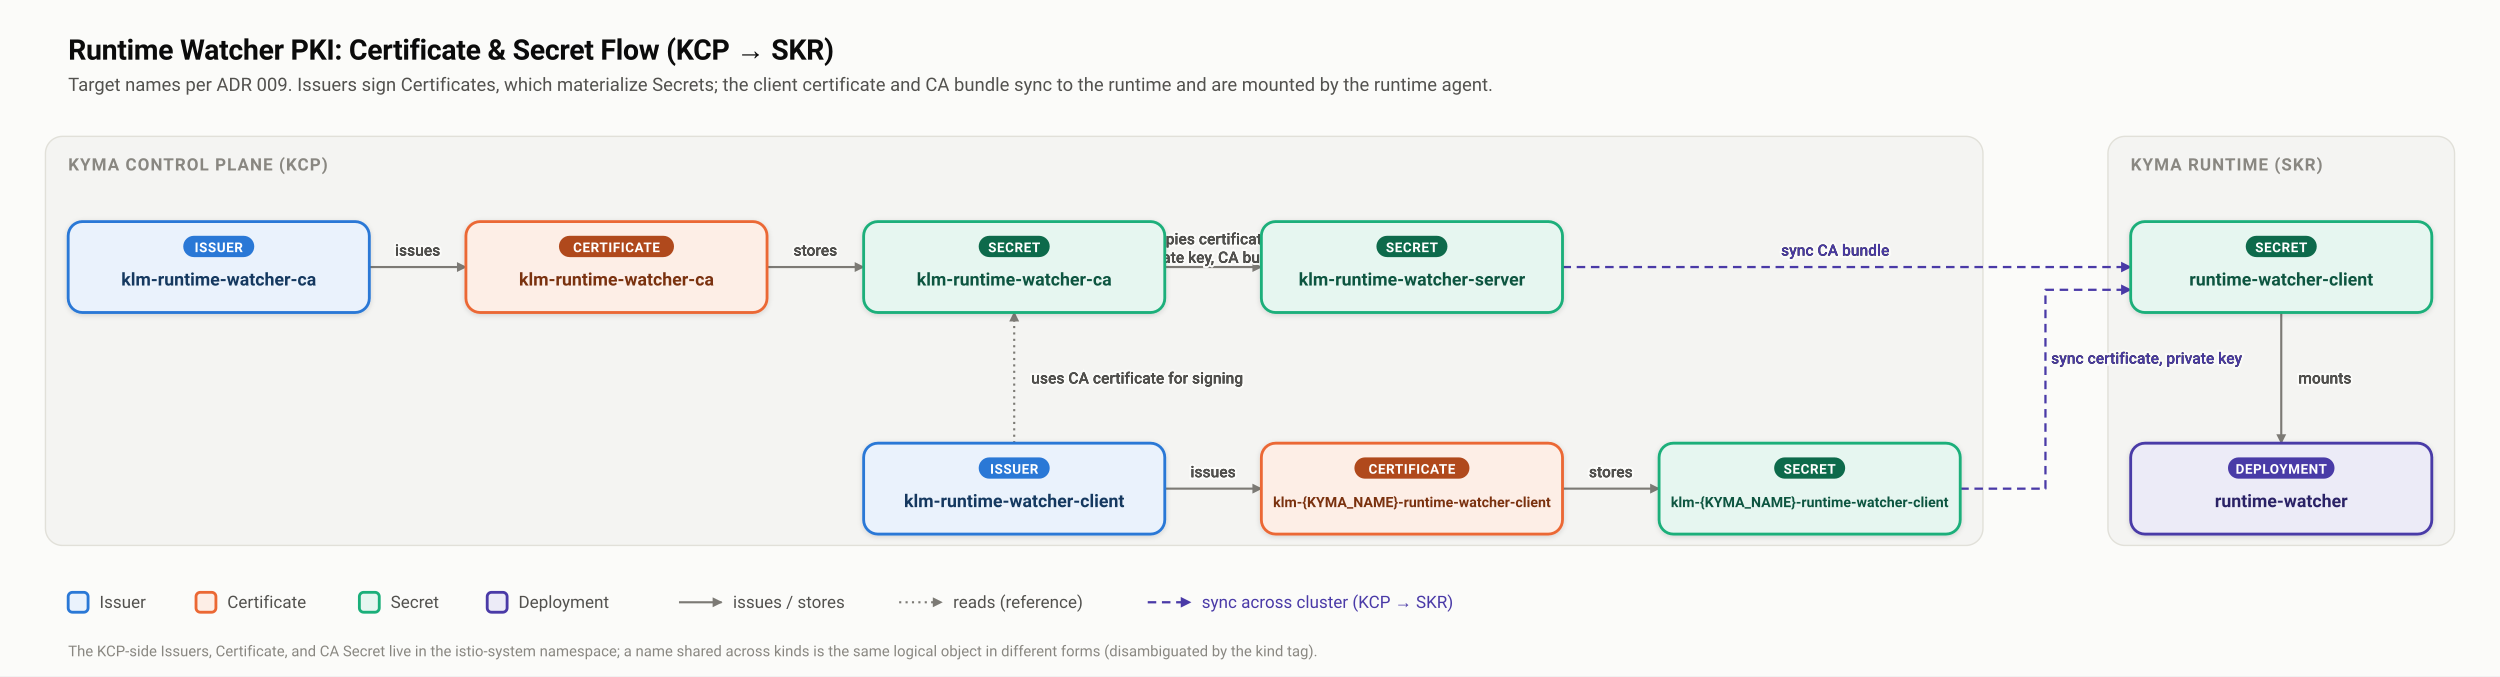
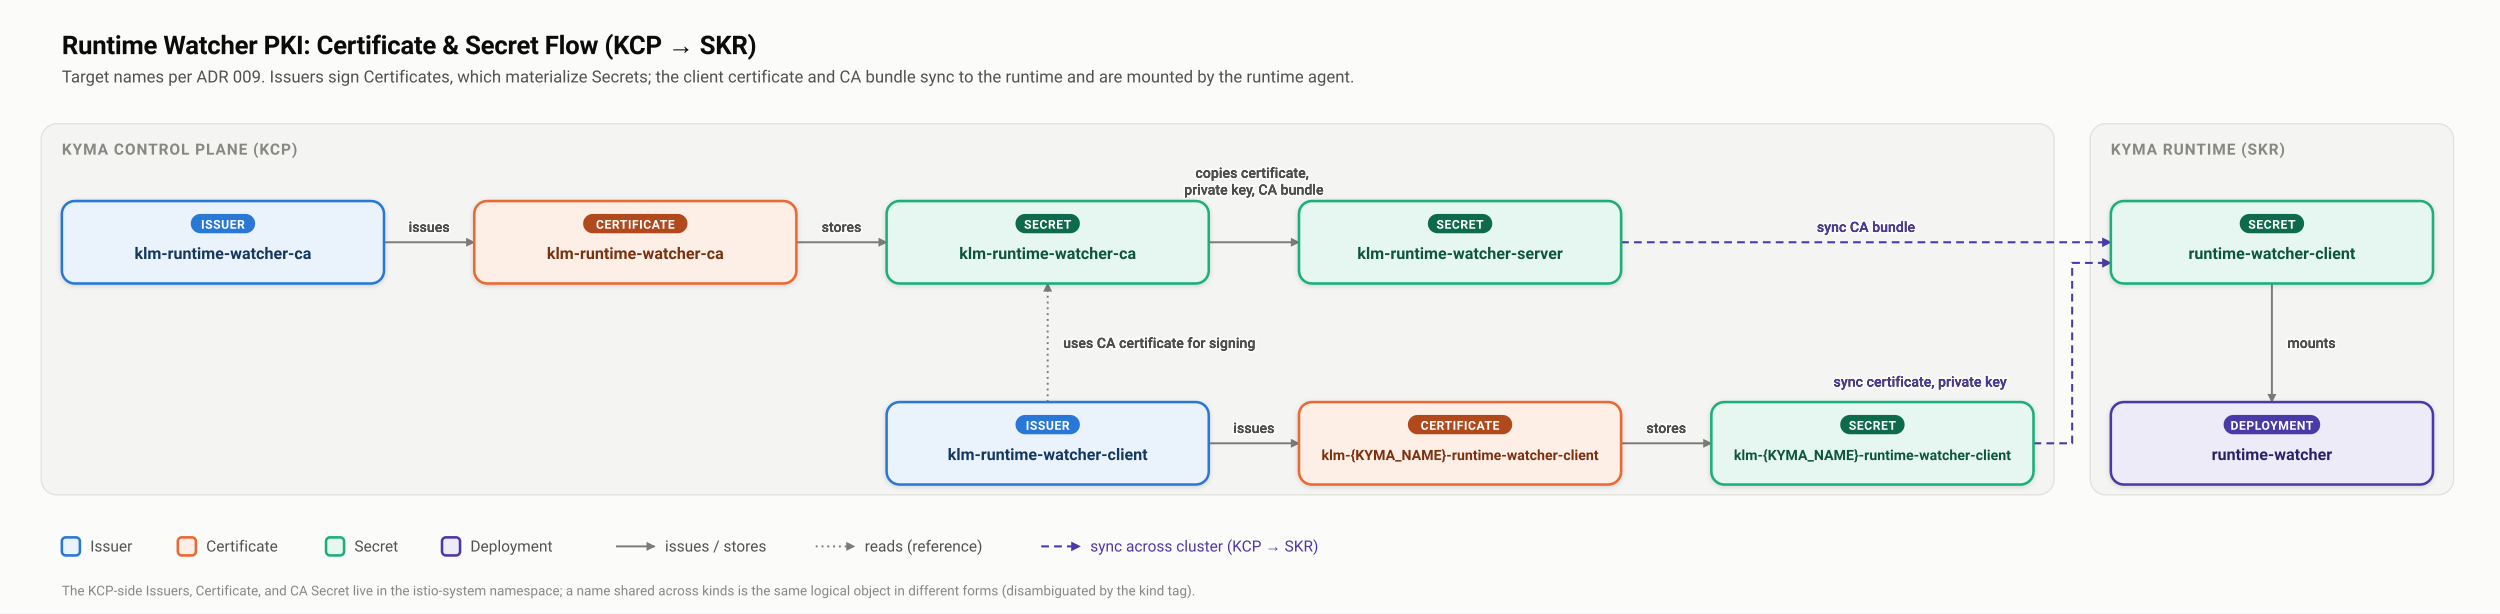
- <svg xmlns="http://www.w3.org/2000/svg" viewBox="0 0 1760 476" width="1760" height="476" font-family="system-ui, -apple-system, 'Segoe UI', Roboto, 'Helvetica Neue', Arial, sans-serif" text-rendering="geometricPrecision">
+ <svg xmlns="http://www.w3.org/2000/svg" viewBox="0 0 1940 476" width="1940" height="476" font-family="system-ui, -apple-system, 'Segoe UI', Roboto, 'Helvetica Neue', Arial, sans-serif" text-rendering="geometricPrecision">
  <defs>
    <filter id="cardShadow" x="-20%" y="-20%" width="140%" height="140%">
      <feDropShadow dx="0" dy="1" stdDeviation="2" flood-color="#0b0b0b" flood-opacity="0.14" />
    </filter>
    <marker id="arrow" viewBox="0 0 10 10" refX="9" refY="5" markerWidth="7" markerHeight="7" orient="auto-start-reverse" markerUnits="userSpaceOnUse">
      <path d="M0,0 L10,5 L0,10 z" fill="#7c7a75" />
    </marker>
    <marker id="arrowSync" viewBox="0 0 10 10" refX="9" refY="5" markerWidth="7.5" markerHeight="7.5" orient="auto-start-reverse" markerUnits="userSpaceOnUse">
      <path d="M0,0 L10,5 L0,10 z" fill="#4a3aa7" />
    </marker>
  </defs>
-   <rect x="0" y="0" width="1760" height="476" fill="#fbfbf9" />
+   <rect x="0" y="0" width="1940" height="476" fill="#fbfbf9" />
  <text x="48" y="42" font-size="20" font-weight="600" fill="#0b0b0b" letter-spacing="-0.01em">Runtime Watcher PKI: Certificate &amp; Secret Flow (KCP → SKR)</text>
  <text x="48" y="64" font-size="13" font-weight="400" fill="#52514e">Target names per ADR 009. Issuers sign Certificates, which materialize Secrets; the client certificate and CA bundle sync to the runtime and are mounted by the runtime agent.</text>
-   <rect x="32" y="96" width="1364" height="288" rx="12" fill="#f4f4f2" stroke="#e1e0d9" stroke-width="1" />
+   <rect x="32" y="96" width="1562" height="288" rx="12" fill="#f4f4f2" stroke="#e1e0d9" stroke-width="1" />
  <text x="48" y="120" font-size="12" font-weight="700" fill="#898781" letter-spacing="0.06em">KYMA CONTROL PLANE (KCP)</text>
-   <rect x="1484" y="96" width="244" height="288" rx="12" fill="#f4f4f2" stroke="#e1e0d9" stroke-width="1" />
-   <text x="1500" y="120" font-size="12" font-weight="700" fill="#898781" letter-spacing="0.06em">KYMA RUNTIME (SKR)</text>
-   <path d="M260,188 H328" fill="none" stroke="#7c7a75" stroke-width="1.5" marker-end="url(#arrow)" />
-   <text x="294" y="180" font-size="11" font-weight="500" text-anchor="middle" stroke="#fbfbf9" stroke-width="3" paint-order="stroke">issues</text>
-   <text x="294" y="180" font-size="11" font-weight="500" text-anchor="middle" fill="#52514e">issues</text>
-   <path d="M540,188 H608" fill="none" stroke="#7c7a75" stroke-width="1.5" marker-end="url(#arrow)" />
-   <text x="574" y="180" font-size="11" font-weight="500" text-anchor="middle" stroke="#fbfbf9" stroke-width="3" paint-order="stroke">stores</text>
-   <text x="574" y="180" font-size="11" font-weight="500" text-anchor="middle" fill="#52514e">stores</text>
-   <path d="M714,312 V220" fill="none" stroke="#7c7a75" stroke-width="1.5" stroke-dasharray="1.5 3" marker-end="url(#arrow)" />
-   <text x="726" y="270" font-size="11" font-weight="500" text-anchor="start" stroke="#fbfbf9" stroke-width="3" paint-order="stroke">uses CA certificate for signing</text>
-   <text x="726" y="270" font-size="11" font-weight="500" text-anchor="start" fill="#52514e">uses CA certificate for signing</text>
-   <path d="M820,188 H888" fill="none" stroke="#7c7a75" stroke-width="1.5" marker-end="url(#arrow)" />
-   <text x="854" y="172" font-size="11" font-weight="500" text-anchor="middle" stroke="#fbfbf9" stroke-width="3" paint-order="stroke">
-     <tspan x="854" dy="0">copies certificate,</tspan>
-     <tspan x="854" dy="13">private key, CA bundle</tspan>
+   <rect x="1622" y="96" width="282" height="288" rx="12" fill="#f4f4f2" stroke="#e1e0d9" stroke-width="1" />
+   <text x="1638" y="120" font-size="12" font-weight="700" fill="#898781" letter-spacing="0.06em">KYMA RUNTIME (SKR)</text>
+   <path d="M298,188 H368" fill="none" stroke="#7c7a75" stroke-width="1.5" marker-end="url(#arrow)" />
+   <text x="333" y="180" font-size="11" font-weight="500" text-anchor="middle" stroke="#fbfbf9" stroke-width="3" paint-order="stroke">issues</text>
+   <text x="333" y="180" font-size="11" font-weight="500" text-anchor="middle" fill="#52514e">issues</text>
+   <path d="M618,188 H688" fill="none" stroke="#7c7a75" stroke-width="1.5" marker-end="url(#arrow)" />
+   <text x="653" y="180" font-size="11" font-weight="500" text-anchor="middle" stroke="#fbfbf9" stroke-width="3" paint-order="stroke">stores</text>
+   <text x="653" y="180" font-size="11" font-weight="500" text-anchor="middle" fill="#52514e">stores</text>
+   <path d="M813,312 V220" fill="none" stroke="#7c7a75" stroke-width="1.5" stroke-dasharray="1.5 3" marker-end="url(#arrow)" />
+   <text x="825" y="270" font-size="11" font-weight="500" text-anchor="start" stroke="#fbfbf9" stroke-width="3" paint-order="stroke">uses CA certificate for signing</text>
+   <text x="825" y="270" font-size="11" font-weight="500" text-anchor="start" fill="#52514e">uses CA certificate for signing</text>
+   <path d="M938,188 H1008" fill="none" stroke="#7c7a75" stroke-width="1.5" marker-end="url(#arrow)" />
+   <text x="973" y="138" font-size="11" font-weight="500" text-anchor="middle" stroke="#fbfbf9" stroke-width="3" paint-order="stroke">
+     <tspan x="973" dy="0">copies certificate,</tspan>
+     <tspan x="973" dy="13">private key, CA bundle</tspan>
  </text>
-   <text x="854" y="172" font-size="11" font-weight="500" text-anchor="middle" fill="#52514e">
-     <tspan x="854" dy="0">copies certificate,</tspan>
-     <tspan x="854" dy="13">private key, CA bundle</tspan>
+   <text x="973" y="138" font-size="11" font-weight="500" text-anchor="middle" fill="#52514e">
+     <tspan x="973" dy="0">copies certificate,</tspan>
+     <tspan x="973" dy="13">private key, CA bundle</tspan>
  </text>
-   <path d="M820,344 H888" fill="none" stroke="#7c7a75" stroke-width="1.5" marker-end="url(#arrow)" />
-   <text x="854" y="336" font-size="11" font-weight="500" text-anchor="middle" stroke="#fbfbf9" stroke-width="3" paint-order="stroke">issues</text>
-   <text x="854" y="336" font-size="11" font-weight="500" text-anchor="middle" fill="#52514e">issues</text>
-   <path d="M1100,344 H1168" fill="none" stroke="#7c7a75" stroke-width="1.5" marker-end="url(#arrow)" />
-   <text x="1134" y="336" font-size="11" font-weight="500" text-anchor="middle" stroke="#fbfbf9" stroke-width="3" paint-order="stroke">stores</text>
-   <text x="1134" y="336" font-size="11" font-weight="500" text-anchor="middle" fill="#52514e">stores</text>
-   <path d="M1100,188 H1500" fill="none" stroke="#4a3aa7" stroke-width="1.6" stroke-dasharray="6 4" marker-end="url(#arrowSync)" />
-   <text x="1292" y="180" font-size="11" font-weight="500" text-anchor="middle" stroke="#fbfbf9" stroke-width="3" paint-order="stroke">sync CA bundle</text>
-   <text x="1292" y="180" font-size="11" font-weight="500" text-anchor="middle" fill="#4a3aa7">sync CA bundle</text>
-   <path d="M1380,344 H1440 V204 H1500" fill="none" stroke="#4a3aa7" stroke-width="1.6" stroke-dasharray="6 4" stroke-linejoin="round" marker-end="url(#arrowSync)" />
-   <text x="1444" y="256" font-size="11" font-weight="500" text-anchor="start" stroke="#fbfbf9" stroke-width="3" paint-order="stroke">sync certificate, private key</text>
-   <text x="1444" y="256" font-size="11" font-weight="500" text-anchor="start" fill="#4a3aa7">sync certificate, private key</text>
-   <path d="M1606,220 V312" fill="none" stroke="#7c7a75" stroke-width="1.5" marker-end="url(#arrow)" />
-   <text x="1618" y="270" font-size="11" font-weight="500" text-anchor="start" stroke="#fbfbf9" stroke-width="3" paint-order="stroke">mounts</text>
-   <text x="1618" y="270" font-size="11" font-weight="500" text-anchor="start" fill="#52514e">mounts</text>
+   <path d="M938,344 H1008" fill="none" stroke="#7c7a75" stroke-width="1.5" marker-end="url(#arrow)" />
+   <text x="973" y="336" font-size="11" font-weight="500" text-anchor="middle" stroke="#fbfbf9" stroke-width="3" paint-order="stroke">issues</text>
+   <text x="973" y="336" font-size="11" font-weight="500" text-anchor="middle" fill="#52514e">issues</text>
+   <path d="M1258,344 H1328" fill="none" stroke="#7c7a75" stroke-width="1.5" marker-end="url(#arrow)" />
+   <text x="1293" y="336" font-size="11" font-weight="500" text-anchor="middle" stroke="#fbfbf9" stroke-width="3" paint-order="stroke">stores</text>
+   <text x="1293" y="336" font-size="11" font-weight="500" text-anchor="middle" fill="#52514e">stores</text>
+   <path d="M1258,188 H1638" fill="none" stroke="#4a3aa7" stroke-width="1.6" stroke-dasharray="6 4" marker-end="url(#arrowSync)" />
+   <text x="1448" y="180" font-size="11" font-weight="500" text-anchor="middle" stroke="#fbfbf9" stroke-width="3" paint-order="stroke">sync CA bundle</text>
+   <text x="1448" y="180" font-size="11" font-weight="500" text-anchor="middle" fill="#4a3aa7">sync CA bundle</text>
+   <path d="M1578,344 H1608 V204 H1638" fill="none" stroke="#4a3aa7" stroke-width="1.6" stroke-dasharray="6 4" stroke-linejoin="round" marker-end="url(#arrowSync)" />
+   <text x="1490" y="300" font-size="11" font-weight="500" text-anchor="middle" stroke="#fbfbf9" stroke-width="3" paint-order="stroke">sync certificate, private key</text>
+   <text x="1490" y="300" font-size="11" font-weight="500" text-anchor="middle" fill="#4a3aa7">sync certificate, private key</text>
+   <path d="M1763,220 V312" fill="none" stroke="#7c7a75" stroke-width="1.5" marker-end="url(#arrow)" />
+   <text x="1775" y="270" font-size="11" font-weight="500" text-anchor="start" stroke="#fbfbf9" stroke-width="3" paint-order="stroke">mounts</text>
+   <text x="1775" y="270" font-size="11" font-weight="500" text-anchor="start" fill="#52514e">mounts</text>
  <g transform="translate(48,156)" filter="url(#cardShadow)">
-     <rect width="212" height="64" rx="10" fill="#eaf2fc" stroke="#2a78d6" stroke-width="2" />
-     <rect x="81" y="10" width="50" height="15" rx="7.5" fill="#2a78d6" />
-     <text x="106" y="21.5" font-size="9.5" font-weight="700" fill="#ffffff" text-anchor="middle" letter-spacing="0.04em">ISSUER</text>
-     <text x="106" y="45" font-size="12.5" font-weight="600" fill="#12385f" text-anchor="middle">klm-runtime-watcher-ca</text>
+     <rect width="250" height="64" rx="10" fill="#eaf2fc" stroke="#2a78d6" stroke-width="2" />
+     <rect x="100" y="10" width="50" height="15" rx="7.5" fill="#2a78d6" />
+     <text x="125" y="21.5" font-size="9.5" font-weight="700" fill="#ffffff" text-anchor="middle" letter-spacing="0.04em">ISSUER</text>
+     <text x="125" y="45" font-size="12.5" font-weight="600" fill="#12385f" text-anchor="middle">klm-runtime-watcher-ca</text>
  </g>
-   <g transform="translate(328,156)" filter="url(#cardShadow)">
-     <rect width="212" height="64" rx="10" fill="#fdeee6" stroke="#eb6834" stroke-width="2" />
-     <rect x="65.5" y="10" width="81" height="15" rx="7.5" fill="#b0491c" />
-     <text x="106" y="21.5" font-size="9.5" font-weight="700" fill="#ffffff" text-anchor="middle" letter-spacing="0.04em">CERTIFICATE</text>
-     <text x="106" y="45" font-size="12.5" font-weight="600" fill="#7a3111" text-anchor="middle">klm-runtime-watcher-ca</text>
+   <g transform="translate(368,156)" filter="url(#cardShadow)">
+     <rect width="250" height="64" rx="10" fill="#fdeee6" stroke="#eb6834" stroke-width="2" />
+     <rect x="84.5" y="10" width="81" height="15" rx="7.5" fill="#b0491c" />
+     <text x="125" y="21.5" font-size="9.5" font-weight="700" fill="#ffffff" text-anchor="middle" letter-spacing="0.04em">CERTIFICATE</text>
+     <text x="125" y="45" font-size="12.5" font-weight="600" fill="#7a3111" text-anchor="middle">klm-runtime-watcher-ca</text>
  </g>
-   <g transform="translate(608,156)" filter="url(#cardShadow)">
-     <rect width="212" height="64" rx="10" fill="#e6f6f0" stroke="#1baf7a" stroke-width="2" />
-     <rect x="81" y="10" width="50" height="15" rx="7.5" fill="#0f6b4b" />
-     <text x="106" y="21.5" font-size="9.5" font-weight="700" fill="#ffffff" text-anchor="middle" letter-spacing="0.04em">SECRET</text>
-     <text x="106" y="45" font-size="12.5" font-weight="600" fill="#0d5540" text-anchor="middle">klm-runtime-watcher-ca</text>
+   <g transform="translate(688,156)" filter="url(#cardShadow)">
+     <rect width="250" height="64" rx="10" fill="#e6f6f0" stroke="#1baf7a" stroke-width="2" />
+     <rect x="100" y="10" width="50" height="15" rx="7.5" fill="#0f6b4b" />
+     <text x="125" y="21.5" font-size="9.5" font-weight="700" fill="#ffffff" text-anchor="middle" letter-spacing="0.04em">SECRET</text>
+     <text x="125" y="45" font-size="12.5" font-weight="600" fill="#0d5540" text-anchor="middle">klm-runtime-watcher-ca</text>
  </g>
-   <g transform="translate(888,156)" filter="url(#cardShadow)">
-     <rect width="212" height="64" rx="10" fill="#e6f6f0" stroke="#1baf7a" stroke-width="2" />
-     <rect x="81" y="10" width="50" height="15" rx="7.5" fill="#0f6b4b" />
-     <text x="106" y="21.5" font-size="9.5" font-weight="700" fill="#ffffff" text-anchor="middle" letter-spacing="0.04em">SECRET</text>
-     <text x="106" y="45" font-size="12.5" font-weight="600" fill="#0d5540" text-anchor="middle">klm-runtime-watcher-server</text>
+   <g transform="translate(1008,156)" filter="url(#cardShadow)">
+     <rect width="250" height="64" rx="10" fill="#e6f6f0" stroke="#1baf7a" stroke-width="2" />
+     <rect x="100" y="10" width="50" height="15" rx="7.5" fill="#0f6b4b" />
+     <text x="125" y="21.5" font-size="9.5" font-weight="700" fill="#ffffff" text-anchor="middle" letter-spacing="0.04em">SECRET</text>
+     <text x="125" y="45" font-size="12.5" font-weight="600" fill="#0d5540" text-anchor="middle">klm-runtime-watcher-server</text>
  </g>
-   <g transform="translate(608,312)" filter="url(#cardShadow)">
-     <rect width="212" height="64" rx="10" fill="#eaf2fc" stroke="#2a78d6" stroke-width="2" />
-     <rect x="81" y="10" width="50" height="15" rx="7.5" fill="#2a78d6" />
-     <text x="106" y="21.5" font-size="9.5" font-weight="700" fill="#ffffff" text-anchor="middle" letter-spacing="0.04em">ISSUER</text>
-     <text x="106" y="45" font-size="12.5" font-weight="600" fill="#12385f" text-anchor="middle">klm-runtime-watcher-client</text>
+   <g transform="translate(688,312)" filter="url(#cardShadow)">
+     <rect width="250" height="64" rx="10" fill="#eaf2fc" stroke="#2a78d6" stroke-width="2" />
+     <rect x="100" y="10" width="50" height="15" rx="7.5" fill="#2a78d6" />
+     <text x="125" y="21.5" font-size="9.5" font-weight="700" fill="#ffffff" text-anchor="middle" letter-spacing="0.04em">ISSUER</text>
+     <text x="125" y="45" font-size="12.5" font-weight="600" fill="#12385f" text-anchor="middle">klm-runtime-watcher-client</text>
  </g>
-   <g transform="translate(888,312)" filter="url(#cardShadow)">
-     <rect width="212" height="64" rx="10" fill="#fdeee6" stroke="#eb6834" stroke-width="2" />
-     <rect x="65.5" y="10" width="81" height="15" rx="7.5" fill="#b0491c" />
-     <text x="106" y="21.5" font-size="9.5" font-weight="700" fill="#ffffff" text-anchor="middle" letter-spacing="0.04em">CERTIFICATE</text>
-     <text x="106" y="45" font-size="10" font-weight="600" fill="#7a3111" text-anchor="middle">klm-{KYMA_NAME}-runtime-watcher-client</text>
+   <g transform="translate(1008,312)" filter="url(#cardShadow)">
+     <rect width="250" height="64" rx="10" fill="#fdeee6" stroke="#eb6834" stroke-width="2" />
+     <rect x="84.5" y="10" width="81" height="15" rx="7.5" fill="#b0491c" />
+     <text x="125" y="21.5" font-size="9.5" font-weight="700" fill="#ffffff" text-anchor="middle" letter-spacing="0.04em">CERTIFICATE</text>
+     <text x="125" y="45" font-size="11" font-weight="600" fill="#7a3111" text-anchor="middle">klm-{KYMA_NAME}-runtime-watcher-client</text>
  </g>
-   <g transform="translate(1168,312)" filter="url(#cardShadow)">
-     <rect width="212" height="64" rx="10" fill="#e6f6f0" stroke="#1baf7a" stroke-width="2" />
-     <rect x="81" y="10" width="50" height="15" rx="7.5" fill="#0f6b4b" />
-     <text x="106" y="21.5" font-size="9.5" font-weight="700" fill="#ffffff" text-anchor="middle" letter-spacing="0.04em">SECRET</text>
-     <text x="106" y="45" font-size="10" font-weight="600" fill="#0d5540" text-anchor="middle">klm-{KYMA_NAME}-runtime-watcher-client</text>
+   <g transform="translate(1328,312)" filter="url(#cardShadow)">
+     <rect width="250" height="64" rx="10" fill="#e6f6f0" stroke="#1baf7a" stroke-width="2" />
+     <rect x="100" y="10" width="50" height="15" rx="7.5" fill="#0f6b4b" />
+     <text x="125" y="21.5" font-size="9.5" font-weight="700" fill="#ffffff" text-anchor="middle" letter-spacing="0.04em">SECRET</text>
+     <text x="125" y="45" font-size="11" font-weight="600" fill="#0d5540" text-anchor="middle">klm-{KYMA_NAME}-runtime-watcher-client</text>
  </g>
-   <g transform="translate(1500,156)" filter="url(#cardShadow)">
-     <rect width="212" height="64" rx="10" fill="#e6f6f0" stroke="#1baf7a" stroke-width="2" />
-     <rect x="81" y="10" width="50" height="15" rx="7.5" fill="#0f6b4b" />
-     <text x="106" y="21.5" font-size="9.5" font-weight="700" fill="#ffffff" text-anchor="middle" letter-spacing="0.04em">SECRET</text>
-     <text x="106" y="45" font-size="12.5" font-weight="600" fill="#0d5540" text-anchor="middle">runtime-watcher-client</text>
+   <g transform="translate(1638,156)" filter="url(#cardShadow)">
+     <rect width="250" height="64" rx="10" fill="#e6f6f0" stroke="#1baf7a" stroke-width="2" />
+     <rect x="100" y="10" width="50" height="15" rx="7.5" fill="#0f6b4b" />
+     <text x="125" y="21.5" font-size="9.5" font-weight="700" fill="#ffffff" text-anchor="middle" letter-spacing="0.04em">SECRET</text>
+     <text x="125" y="45" font-size="12.5" font-weight="600" fill="#0d5540" text-anchor="middle">runtime-watcher-client</text>
  </g>
-   <g transform="translate(1500,312)" filter="url(#cardShadow)">
-     <rect width="212" height="64" rx="10" fill="#ecebf7" stroke="#4a3aa7" stroke-width="2" />
-     <rect x="68.5" y="10" width="75" height="15" rx="7.5" fill="#4a3aa7" />
-     <text x="106" y="21.5" font-size="9.5" font-weight="700" fill="#ffffff" text-anchor="middle" letter-spacing="0.04em">DEPLOYMENT</text>
-     <text x="106" y="45" font-size="12.5" font-weight="600" fill="#2b2266" text-anchor="middle">runtime-watcher</text>
+   <g transform="translate(1638,312)" filter="url(#cardShadow)">
+     <rect width="250" height="64" rx="10" fill="#ecebf7" stroke="#4a3aa7" stroke-width="2" />
+     <rect x="87.5" y="10" width="75" height="15" rx="7.5" fill="#4a3aa7" />
+     <text x="125" y="21.5" font-size="9.5" font-weight="700" fill="#ffffff" text-anchor="middle" letter-spacing="0.04em">DEPLOYMENT</text>
+     <text x="125" y="45" font-size="12.5" font-weight="600" fill="#2b2266" text-anchor="middle">runtime-watcher</text>
  </g>
  <g transform="translate(48,428)" font-size="12" fill="#52514e">
    <rect x="0" y="-11" width="14" height="14" rx="3" fill="#eaf2fc" stroke="#2a78d6" stroke-width="2" />
    <text x="22" y="0">Issuer</text>
    <rect x="90" y="-11" width="14" height="14" rx="3" fill="#fdeee6" stroke="#eb6834" stroke-width="2" />
    <text x="112" y="0">Certificate</text>
    <rect x="205" y="-11" width="14" height="14" rx="3" fill="#e6f6f0" stroke="#1baf7a" stroke-width="2" />
    <text x="227" y="0">Secret</text>
    <rect x="295" y="-11" width="14" height="14" rx="3" fill="#ecebf7" stroke="#4a3aa7" stroke-width="2" />
    <text x="317" y="0">Deployment</text>
    <path d="M430,-4 H460" stroke="#7c7a75" stroke-width="1.5" marker-end="url(#arrow)" />
    <text x="468" y="0">issues / stores</text>
    <path d="M585,-4 H615" stroke="#7c7a75" stroke-width="1.5" stroke-dasharray="1.5 3" marker-end="url(#arrow)" />
    <text x="623" y="0">reads (reference)</text>
    <path d="M760,-4 H790" stroke="#4a3aa7" stroke-width="1.6" stroke-dasharray="6 4" marker-end="url(#arrowSync)" />
    <text x="798" y="0" fill="#4a3aa7">sync across cluster (KCP → SKR)</text>
  </g>
  <text x="48" y="462" font-size="10.5" font-weight="400" fill="#898781">The KCP-side Issuers, Certificate, and CA Secret live in the istio-system namespace; a name shared across kinds is the same logical object in different forms (disambiguated by the kind tag).</text>
</svg>
